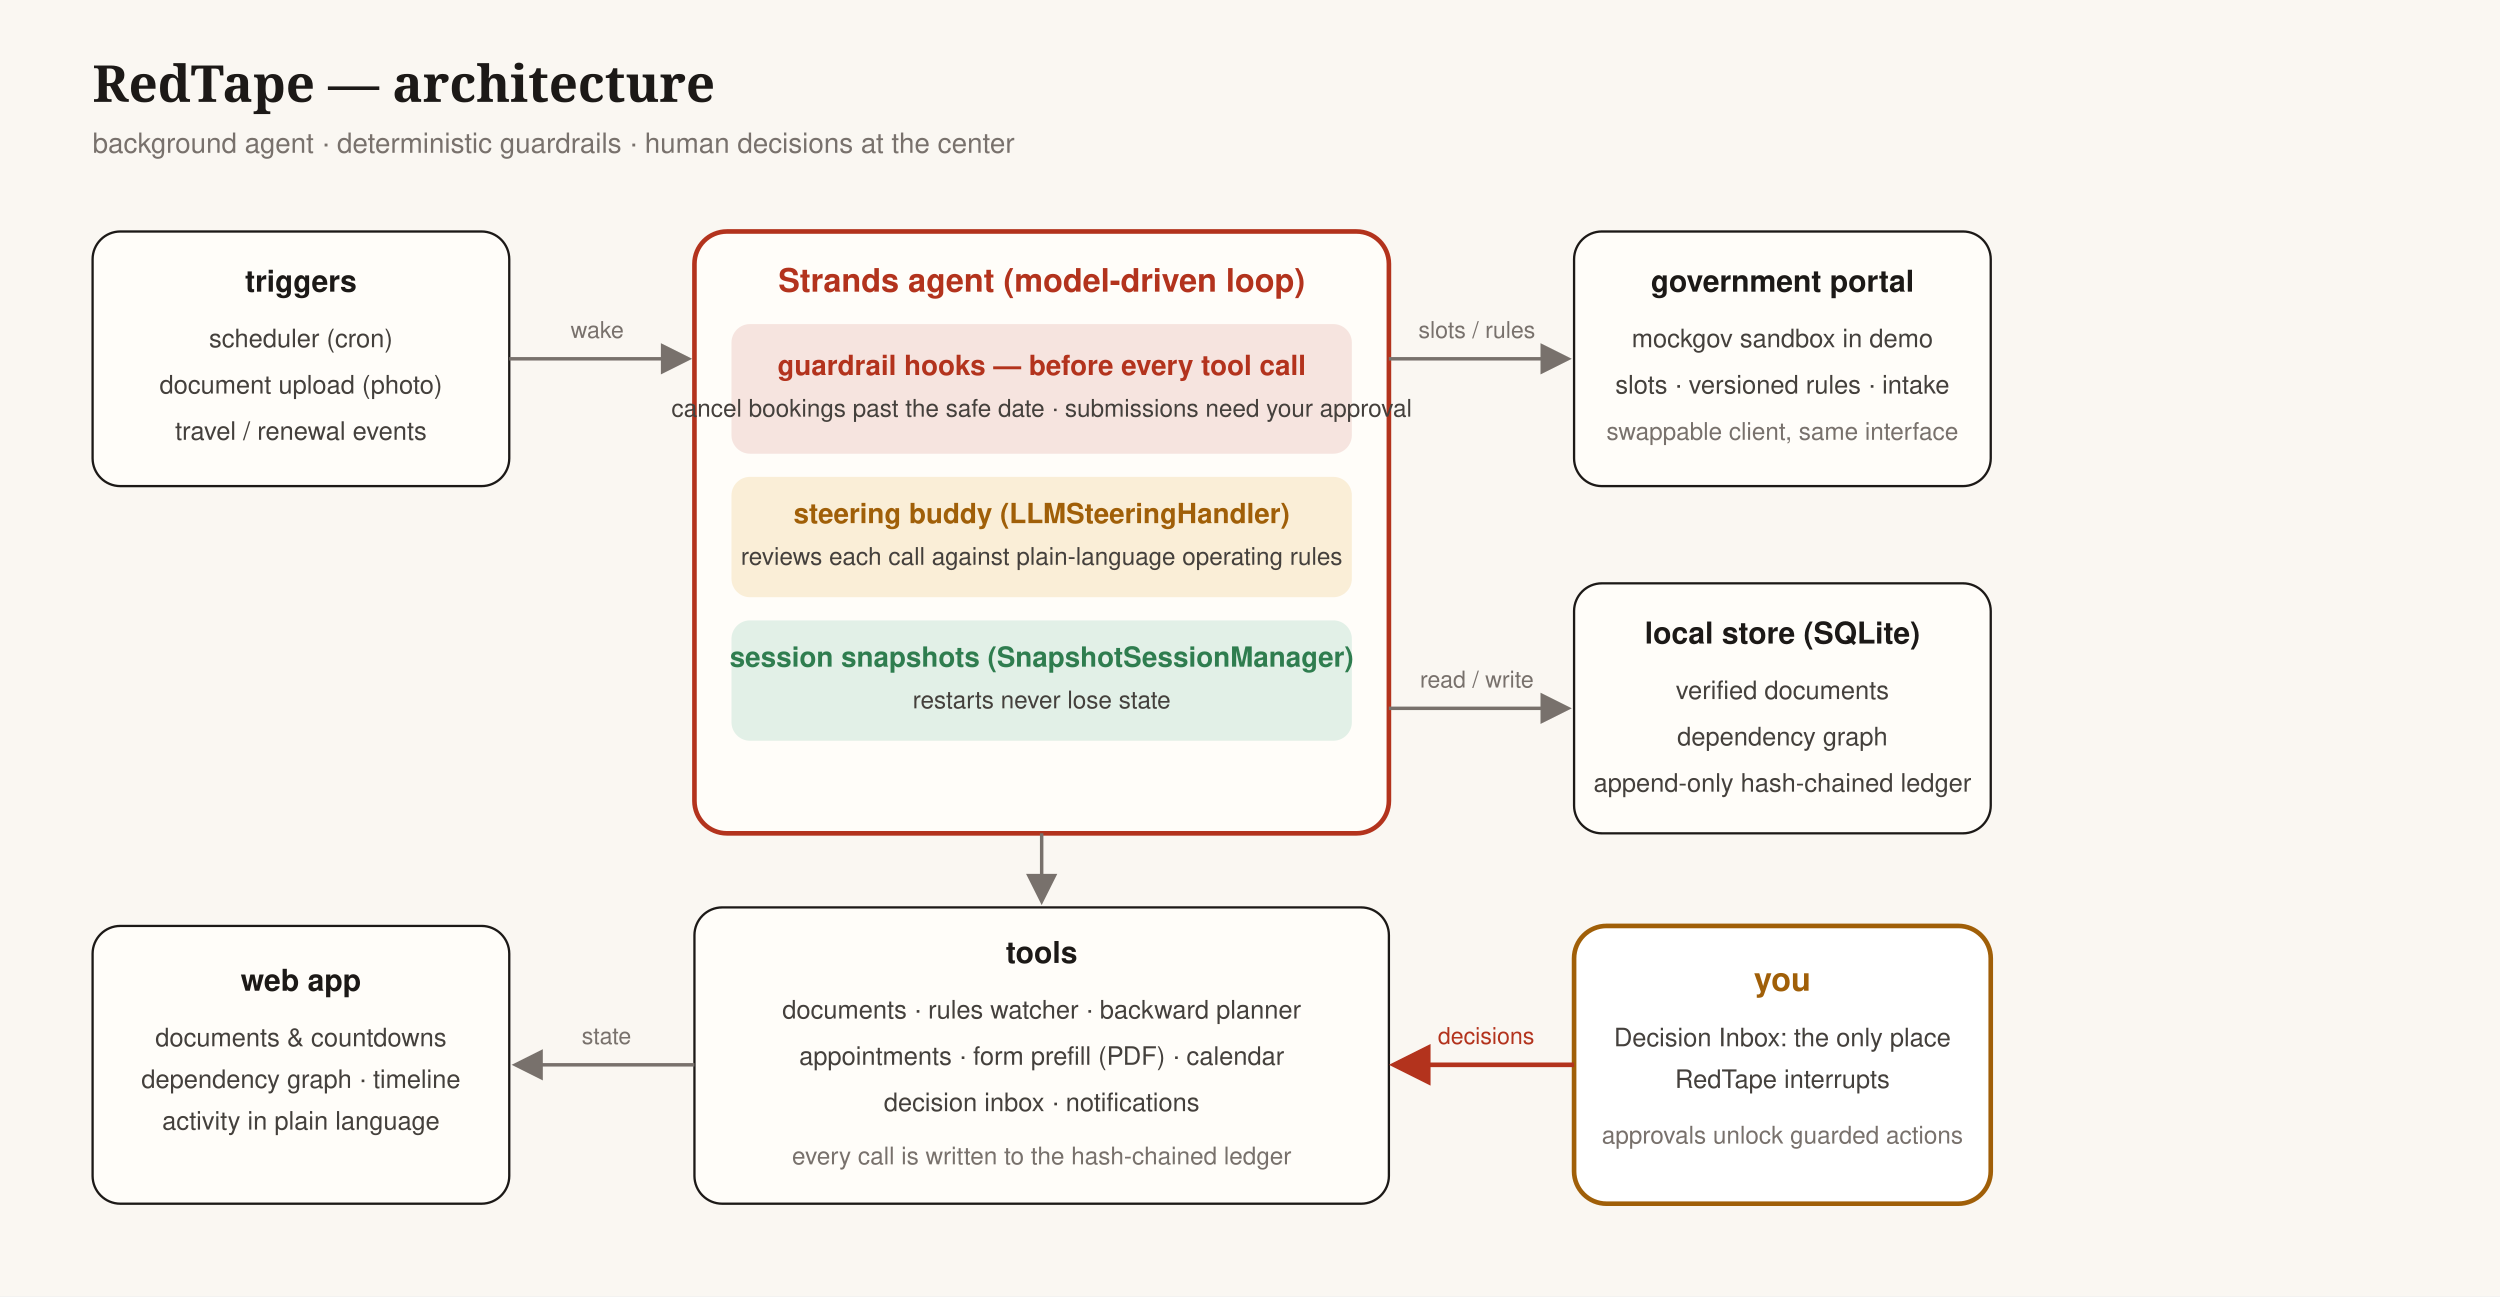
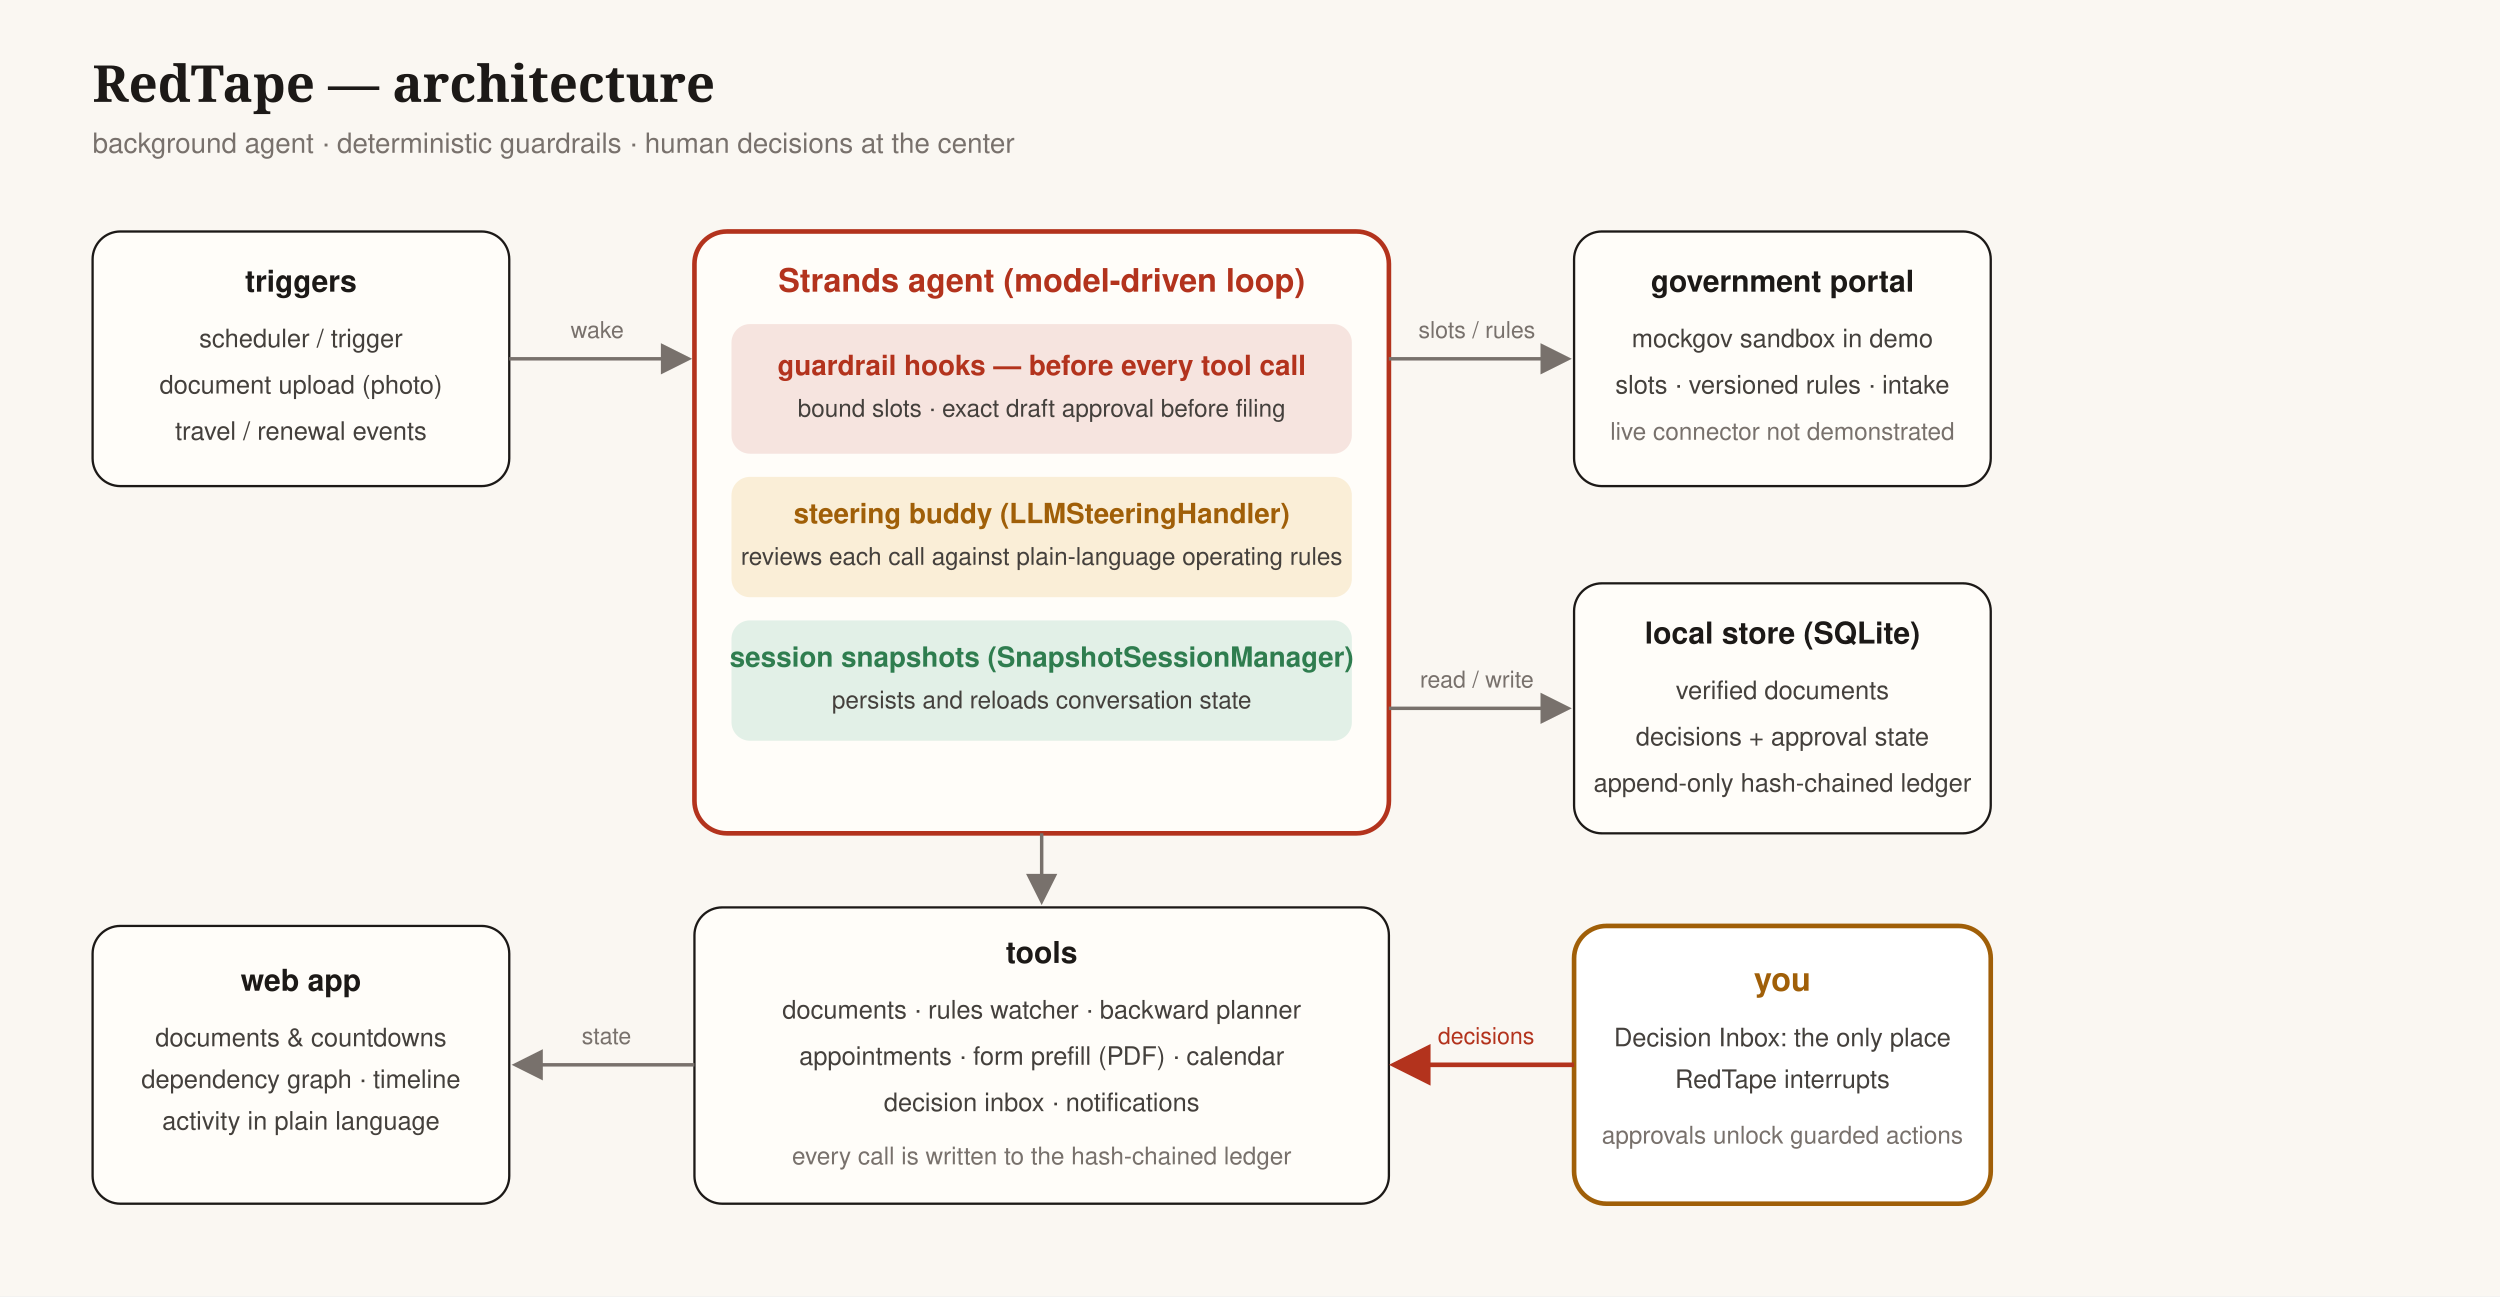
<svg xmlns="http://www.w3.org/2000/svg" width="1080" height="560" viewBox="0 0 1080 560" font-family="Helvetica, Arial, sans-serif">
  <rect width="1080" height="560" fill="#faf7f2" />
  <defs>
    <marker id="a" markerWidth="9" markerHeight="9" refX="7" refY="4.5" orient="auto">
      <path d="M0,0 L9,4.5 L0,9 z" fill="#78716c" />
    </marker>
    <marker id="ar" markerWidth="9" markerHeight="9" refX="7" refY="4.5" orient="auto">
      <path d="M0,0 L9,4.5 L0,9 z" fill="#b3331d" />
    </marker>
  </defs>
  <text x="40" y="44" font-size="22" font-weight="700" font-family="Georgia, serif" fill="#1c1917">RedTape — architecture</text>
  <text x="40" y="66" font-size="12" fill="#78716c">background agent · deterministic guardrails · human decisions at the center</text>
  <rect x="40" y="100" width="180" height="110" rx="12" fill="#fffdf9" stroke="#1c1917" />
  <text x="130" y="126" text-anchor="middle" font-size="13" font-weight="700" fill="#1c1917">triggers</text>
-   <text x="130" y="150" text-anchor="middle" font-size="11" fill="#44403c">scheduler (cron)</text>
+   <text x="130" y="150" text-anchor="middle" font-size="11" fill="#44403c">scheduler / trigger</text>
  <text x="130" y="170" text-anchor="middle" font-size="11" fill="#44403c">document upload (photo)</text>
  <text x="130" y="190" text-anchor="middle" font-size="11" fill="#44403c">travel / renewal events</text>
  <rect x="300" y="100" width="300" height="260" rx="14" fill="#fffdf9" stroke="#b3331d" stroke-width="2" />
  <text x="450" y="126" text-anchor="middle" font-size="14" font-weight="700" fill="#b3331d">Strands agent (model-driven loop)</text>
  <rect x="316" y="140" width="268" height="56" rx="8" fill="#f6e4df" />
  <text x="450" y="162" text-anchor="middle" font-size="12" font-weight="700" fill="#b3331d">guardrail hooks — before every tool call</text>
-   <text x="450" y="180" text-anchor="middle" font-size="10.5" fill="#44403c">cancel bookings past the safe date · submissions need your approval</text>
+   <text x="450" y="180" text-anchor="middle" font-size="10.5" fill="#44403c">bound slots · exact draft approval before filing</text>
  <rect x="316" y="206" width="268" height="52" rx="8" fill="#faeed7" />
  <text x="450" y="226" text-anchor="middle" font-size="12" font-weight="700" fill="#a05f08">steering buddy (LLMSteeringHandler)</text>
  <text x="450" y="244" text-anchor="middle" font-size="10.5" fill="#44403c">reviews each call against plain-language operating rules</text>
  <rect x="316" y="268" width="268" height="52" rx="8" fill="#e2f0e7" />
  <text x="450" y="288" text-anchor="middle" font-size="12" font-weight="700" fill="#2f7d4f">session snapshots (SnapshotSessionManager)</text>
-   <text x="450" y="306" text-anchor="middle" font-size="10.5" fill="#44403c">restarts never lose state</text>
+   <text x="450" y="306" text-anchor="middle" font-size="10.5" fill="#44403c">persists and reloads conversation state</text>
  <rect x="300" y="392" width="300" height="128" rx="12" fill="#fffdf9" stroke="#1c1917" />
  <text x="450" y="416" text-anchor="middle" font-size="13" font-weight="700" fill="#1c1917">tools</text>
  <text x="450" y="440" text-anchor="middle" font-size="11" fill="#44403c">documents · rules watcher · backward planner</text>
  <text x="450" y="460" text-anchor="middle" font-size="11" fill="#44403c">appointments · form prefill (PDF) · calendar</text>
  <text x="450" y="480" text-anchor="middle" font-size="11" fill="#44403c">decision inbox · notifications</text>
  <text x="450" y="503" text-anchor="middle" font-size="10.5" fill="#78716c">every call is written to the hash-chained ledger</text>
  <rect x="680" y="100" width="180" height="110" rx="12" fill="#fffdf9" stroke="#1c1917" />
  <text x="770" y="126" text-anchor="middle" font-size="13" font-weight="700" fill="#1c1917">government portal</text>
  <text x="770" y="150" text-anchor="middle" font-size="11" fill="#44403c">mockgov sandbox in demo</text>
  <text x="770" y="170" text-anchor="middle" font-size="11" fill="#44403c">slots · versioned rules · intake</text>
-   <text x="770" y="190" text-anchor="middle" font-size="10.5" fill="#78716c">swappable client, same interface</text>
+   <text x="770" y="190" text-anchor="middle" font-size="10.5" fill="#78716c">live connector not demonstrated</text>
  <rect x="680" y="252" width="180" height="108" rx="12" fill="#fffdf9" stroke="#1c1917" />
  <text x="770" y="278" text-anchor="middle" font-size="13" font-weight="700" fill="#1c1917">local store (SQLite)</text>
  <text x="770" y="302" text-anchor="middle" font-size="11" fill="#44403c">verified documents</text>
-   <text x="770" y="322" text-anchor="middle" font-size="11" fill="#44403c">dependency graph</text>
+   <text x="770" y="322" text-anchor="middle" font-size="11" fill="#44403c">decisions + approval state</text>
  <text x="770" y="342" text-anchor="middle" font-size="11" fill="#44403c">append-only hash-chained ledger</text>
  <rect x="680" y="400" width="180" height="120" rx="14" fill="#fff" stroke="#a05f08" stroke-width="2" />
  <text x="770" y="428" text-anchor="middle" font-size="14" font-weight="700" fill="#a05f08">you</text>
  <text x="770" y="452" text-anchor="middle" font-size="11" fill="#44403c">Decision Inbox: the only place</text>
  <text x="770" y="470" text-anchor="middle" font-size="11" fill="#44403c">RedTape interrupts</text>
  <text x="770" y="494" text-anchor="middle" font-size="10.5" fill="#78716c">approvals unlock guarded actions</text>
  <rect x="40" y="400" width="180" height="120" rx="12" fill="#fffdf9" stroke="#1c1917" />
  <text x="130" y="428" text-anchor="middle" font-size="13" font-weight="700" fill="#1c1917">web app</text>
  <text x="130" y="452" text-anchor="middle" font-size="11" fill="#44403c">documents &amp; countdowns</text>
  <text x="130" y="470" text-anchor="middle" font-size="11" fill="#44403c">dependency graph · timeline</text>
  <text x="130" y="488" text-anchor="middle" font-size="11" fill="#44403c">activity in plain language</text>
  <line x1="220" y1="155" x2="296" y2="155" stroke="#78716c" stroke-width="1.5" marker-end="url(#a)" />
  <text x="258" y="146" text-anchor="middle" font-size="10" fill="#78716c">wake</text>
  <line x1="600" y1="155" x2="676" y2="155" stroke="#78716c" stroke-width="1.5" marker-end="url(#a)" />
  <text x="638" y="146" text-anchor="middle" font-size="10" fill="#78716c">slots / rules</text>
  <line x1="600" y1="306" x2="676" y2="306" stroke="#78716c" stroke-width="1.5" marker-end="url(#a)" />
  <text x="638" y="297" text-anchor="middle" font-size="10" fill="#78716c">read / write</text>
  <line x1="680" y1="460" x2="604" y2="460" stroke="#b3331d" stroke-width="2" marker-end="url(#ar)" />
  <text x="642" y="451" text-anchor="middle" font-size="10" fill="#b3331d">decisions</text>
  <line x1="300" y1="460" x2="224" y2="460" stroke="#78716c" stroke-width="1.5" marker-end="url(#a)" />
  <text x="262" y="451" text-anchor="middle" font-size="10" fill="#78716c">state</text>
  <line x1="450" y1="360" x2="450" y2="388" stroke="#78716c" stroke-width="1.5" marker-end="url(#a)" />
</svg>
